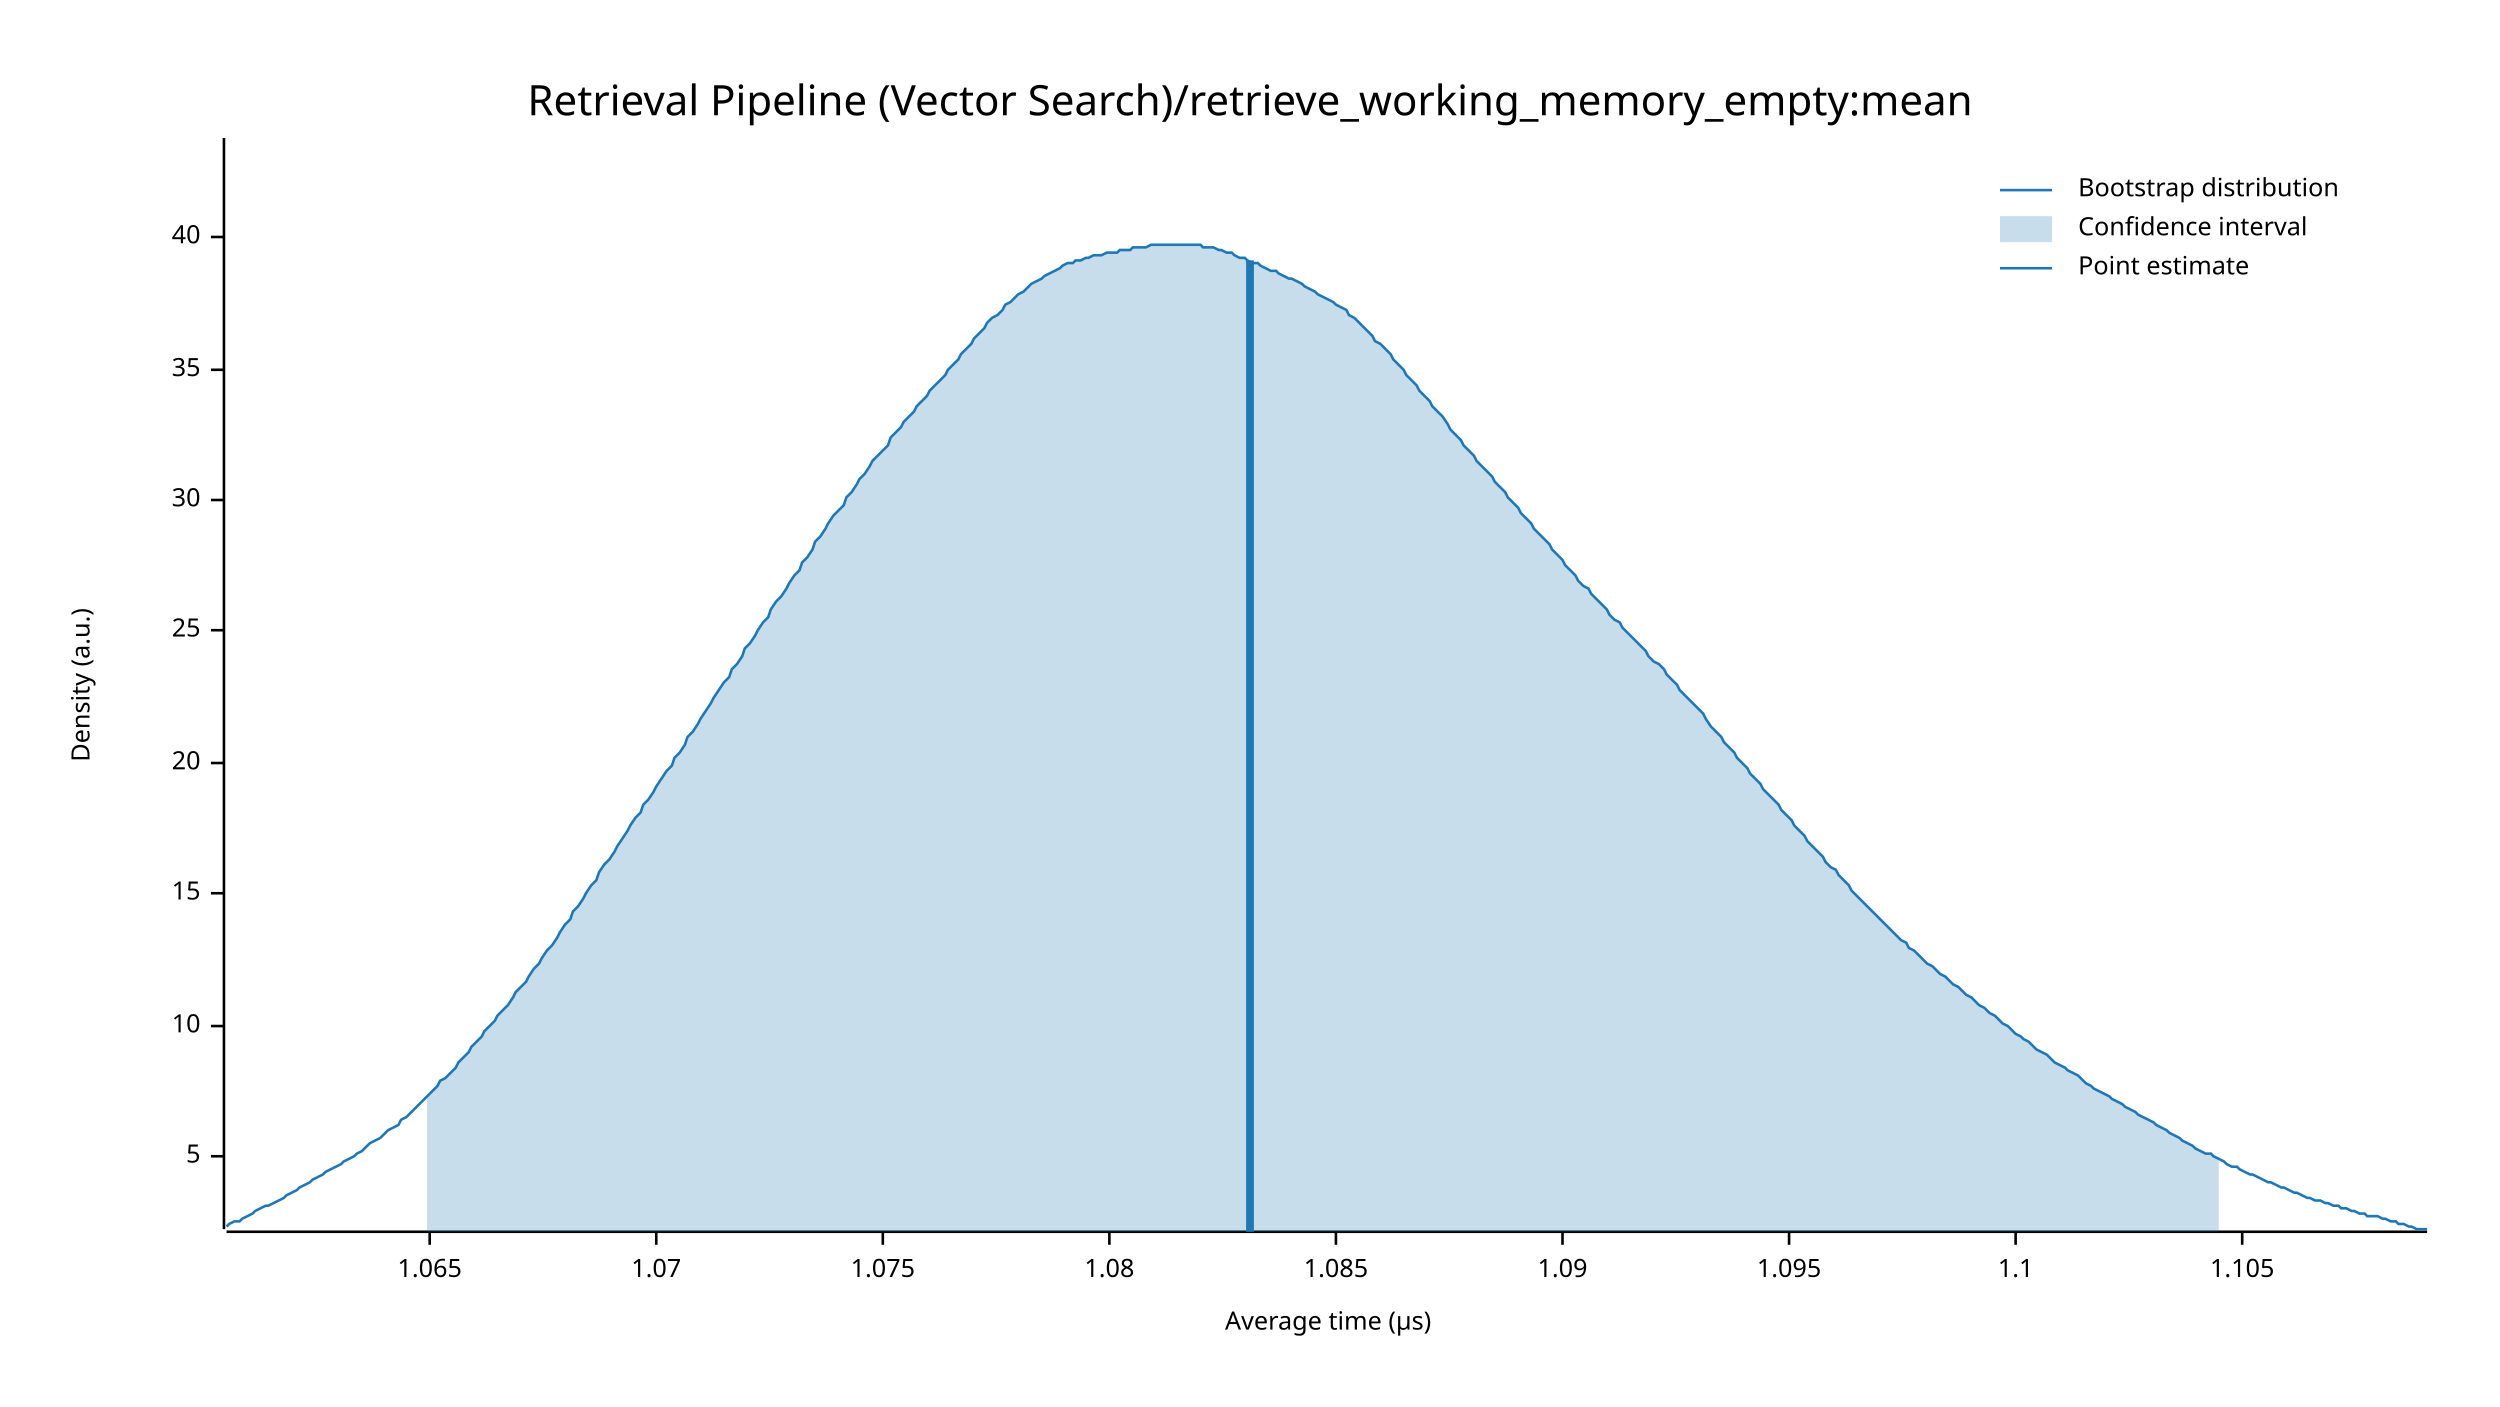
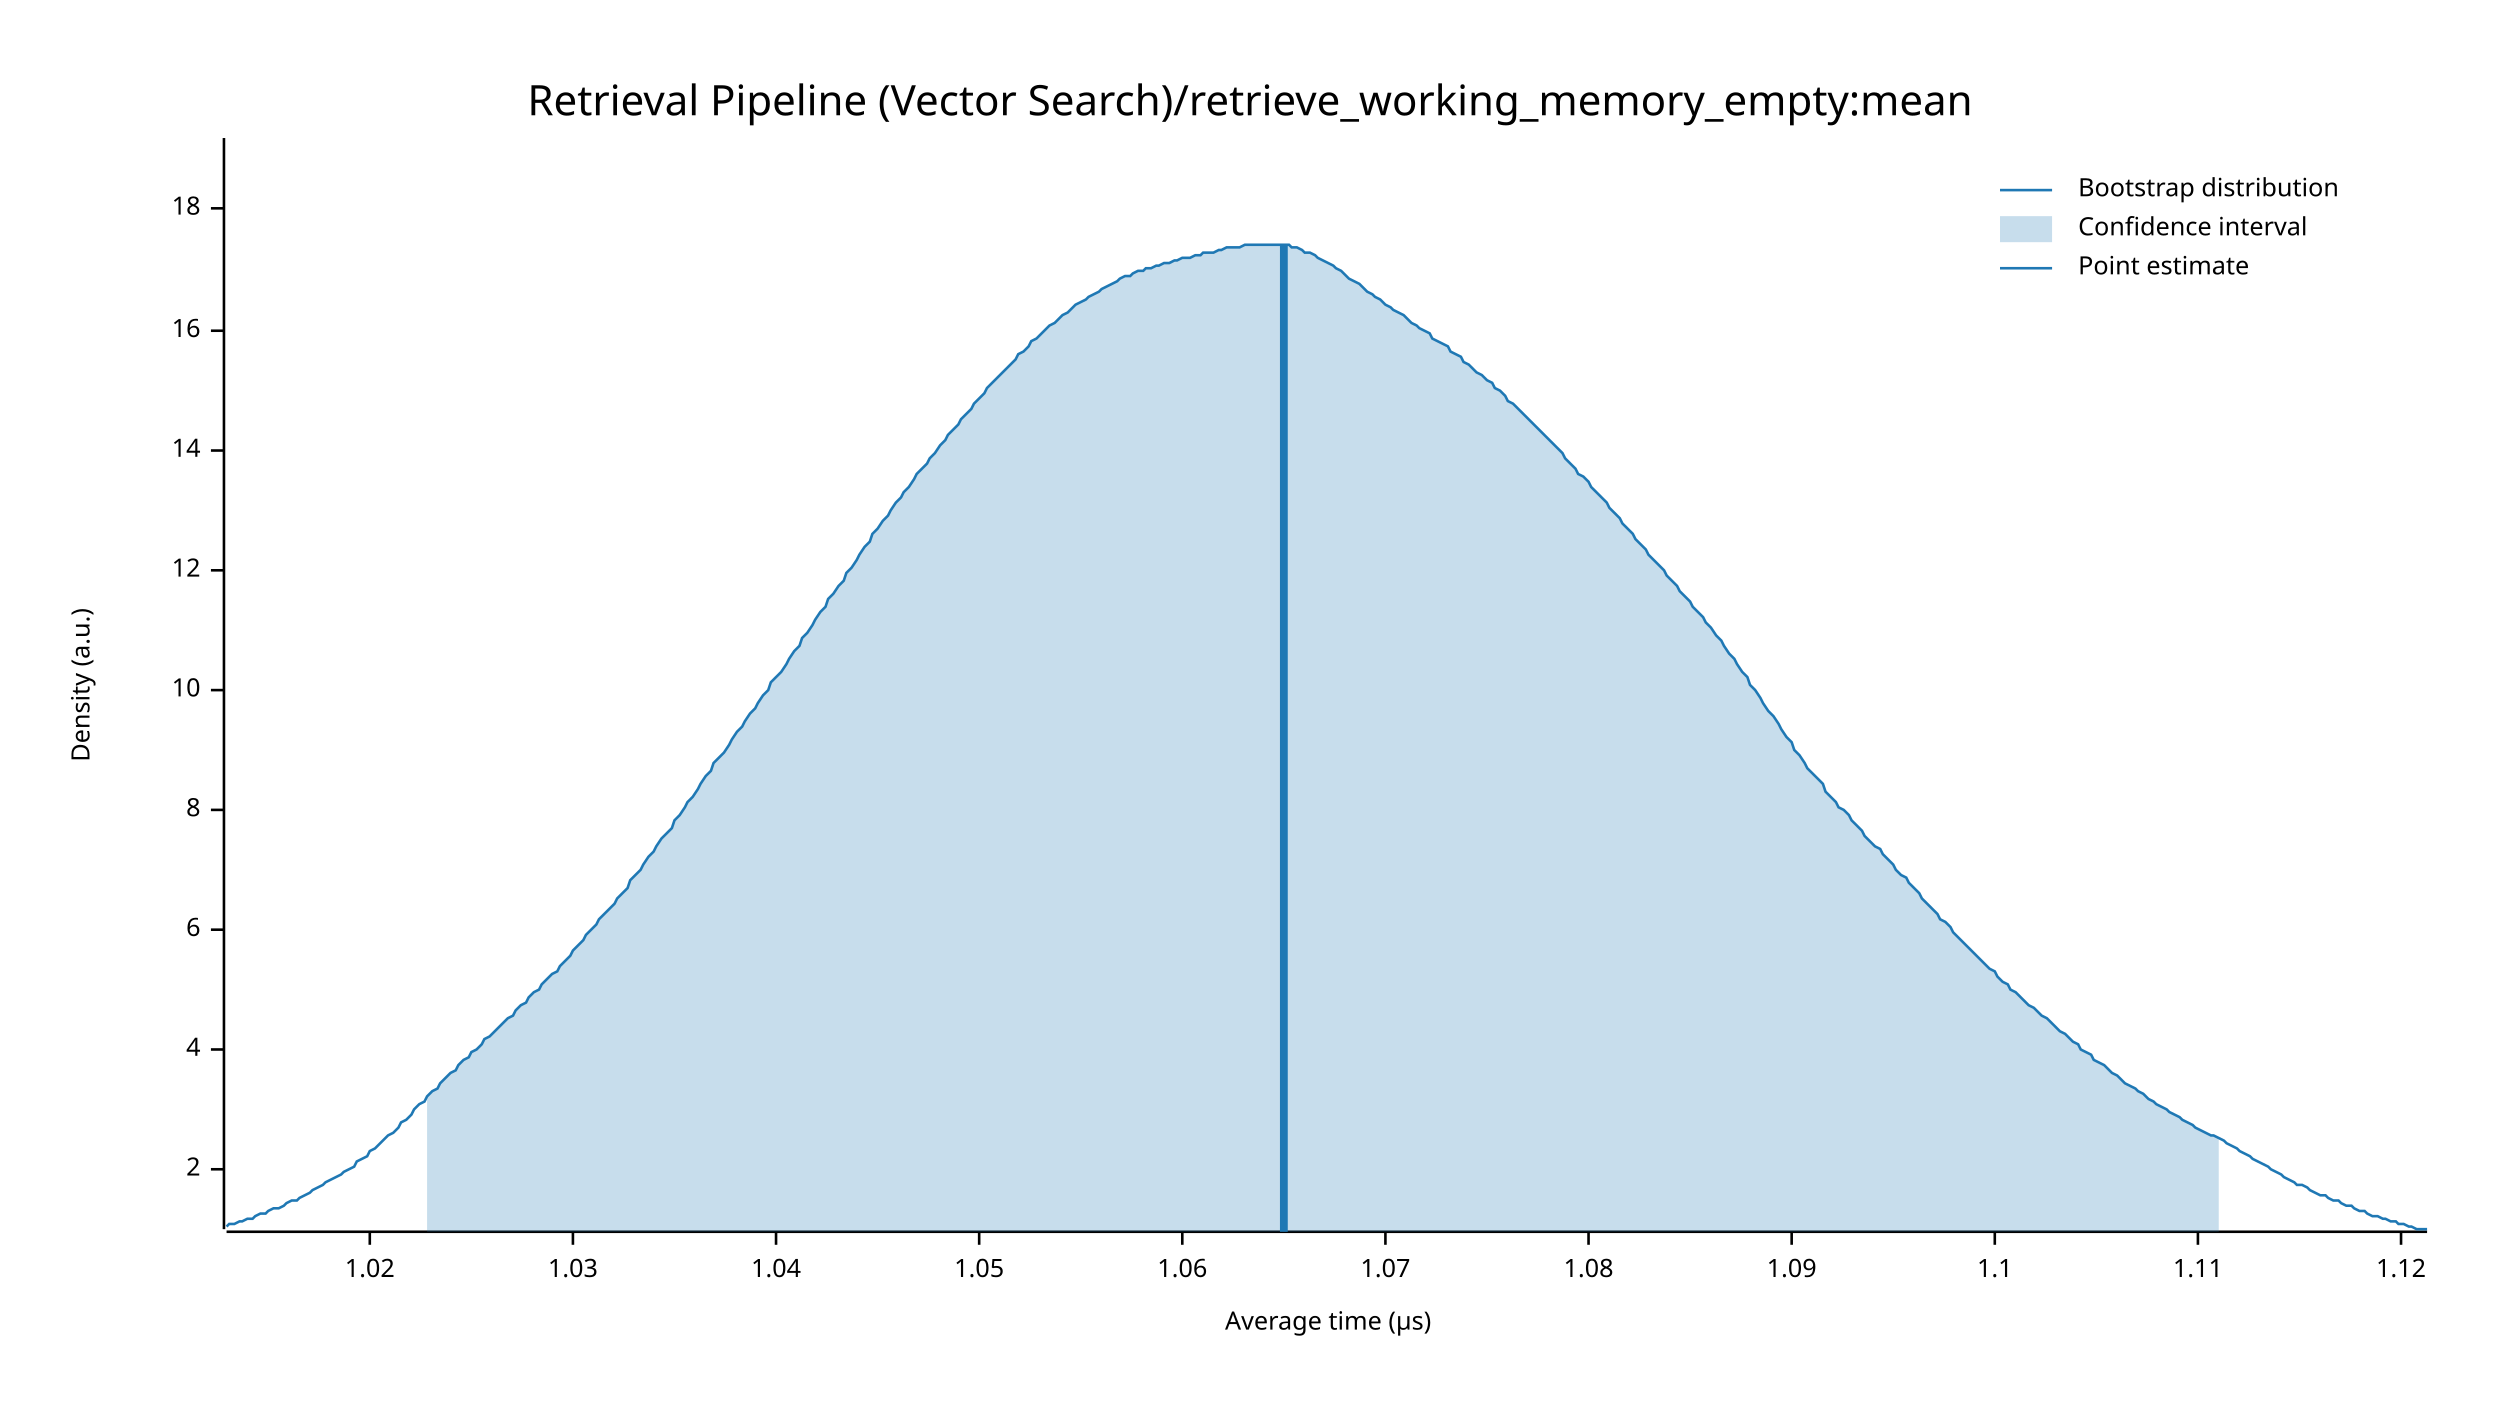
<svg xmlns="http://www.w3.org/2000/svg" width="960" height="540" viewBox="0 0 960 540">
  <text x="480" y="32" dy="0.76em" text-anchor="middle" font-family="sans-serif" font-size="16.129" opacity="1" fill="#000000">
Retrieval Pipeline (Vector Search)/retrieve_working_memory_empty:mean
</text>
  <text x="27" y="263" dy="0.76em" text-anchor="middle" font-family="sans-serif" font-size="9.677" opacity="1" fill="#000000" transform="rotate(270, 27, 263)">
Density (a.u.)
</text>
  <text x="510" y="513" dy="-0.5ex" text-anchor="middle" font-family="sans-serif" font-size="9.677" opacity="1" fill="#000000">
Average time (µs)
</text>
  <polyline fill="none" opacity="1" stroke="#000000" stroke-width="1" points="86,53 86,472 " />
-   <text x="77" y="444" dy="0.5ex" text-anchor="end" font-family="sans-serif" font-size="9.677" opacity="1" fill="#000000">
- 5
+   <text x="77" y="449" dy="0.5ex" text-anchor="end" font-family="sans-serif" font-size="9.677" opacity="1" fill="#000000">
+ 2
</text>
-   <polyline fill="none" opacity="1" stroke="#000000" stroke-width="1" points="81,444 86,444 " />
-   <text x="77" y="394" dy="0.5ex" text-anchor="end" font-family="sans-serif" font-size="9.677" opacity="1" fill="#000000">
+   <polyline fill="none" opacity="1" stroke="#000000" stroke-width="1" points="81,449 86,449 " />
+   <text x="77" y="403" dy="0.5ex" text-anchor="end" font-family="sans-serif" font-size="9.677" opacity="1" fill="#000000">
+ 4
+ </text>
+   <polyline fill="none" opacity="1" stroke="#000000" stroke-width="1" points="81,403 86,403 " />
+   <text x="77" y="357" dy="0.5ex" text-anchor="end" font-family="sans-serif" font-size="9.677" opacity="1" fill="#000000">
+ 6
+ </text>
+   <polyline fill="none" opacity="1" stroke="#000000" stroke-width="1" points="81,357 86,357 " />
+   <text x="77" y="311" dy="0.5ex" text-anchor="end" font-family="sans-serif" font-size="9.677" opacity="1" fill="#000000">
+ 8
+ </text>
+   <polyline fill="none" opacity="1" stroke="#000000" stroke-width="1" points="81,311 86,311 " />
+   <text x="77" y="265" dy="0.5ex" text-anchor="end" font-family="sans-serif" font-size="9.677" opacity="1" fill="#000000">
10
</text>
-   <polyline fill="none" opacity="1" stroke="#000000" stroke-width="1" points="81,394 86,394 " />
-   <text x="77" y="343" dy="0.5ex" text-anchor="end" font-family="sans-serif" font-size="9.677" opacity="1" fill="#000000">
- 15
+   <polyline fill="none" opacity="1" stroke="#000000" stroke-width="1" points="81,265 86,265 " />
+   <text x="77" y="219" dy="0.5ex" text-anchor="end" font-family="sans-serif" font-size="9.677" opacity="1" fill="#000000">
+ 12
</text>
-   <polyline fill="none" opacity="1" stroke="#000000" stroke-width="1" points="81,343 86,343 " />
-   <text x="77" y="293" dy="0.5ex" text-anchor="end" font-family="sans-serif" font-size="9.677" opacity="1" fill="#000000">
- 20
+   <polyline fill="none" opacity="1" stroke="#000000" stroke-width="1" points="81,219 86,219 " />
+   <text x="77" y="173" dy="0.5ex" text-anchor="end" font-family="sans-serif" font-size="9.677" opacity="1" fill="#000000">
+ 14
</text>
-   <polyline fill="none" opacity="1" stroke="#000000" stroke-width="1" points="81,293 86,293 " />
-   <text x="77" y="242" dy="0.5ex" text-anchor="end" font-family="sans-serif" font-size="9.677" opacity="1" fill="#000000">
- 25
+   <polyline fill="none" opacity="1" stroke="#000000" stroke-width="1" points="81,173 86,173 " />
+   <text x="77" y="127" dy="0.5ex" text-anchor="end" font-family="sans-serif" font-size="9.677" opacity="1" fill="#000000">
+ 16
</text>
-   <polyline fill="none" opacity="1" stroke="#000000" stroke-width="1" points="81,242 86,242 " />
-   <text x="77" y="192" dy="0.5ex" text-anchor="end" font-family="sans-serif" font-size="9.677" opacity="1" fill="#000000">
- 30
+   <polyline fill="none" opacity="1" stroke="#000000" stroke-width="1" points="81,127 86,127 " />
+   <text x="77" y="80" dy="0.5ex" text-anchor="end" font-family="sans-serif" font-size="9.677" opacity="1" fill="#000000">
+ 18
</text>
-   <polyline fill="none" opacity="1" stroke="#000000" stroke-width="1" points="81,192 86,192 " />
-   <text x="77" y="142" dy="0.5ex" text-anchor="end" font-family="sans-serif" font-size="9.677" opacity="1" fill="#000000">
- 35
+   <polyline fill="none" opacity="1" stroke="#000000" stroke-width="1" points="81,80 86,80 " />
+   <polyline fill="none" opacity="1" stroke="#000000" stroke-width="1" points="87,473 932,473 " />
+   <text x="142" y="483" dy="0.76em" text-anchor="middle" font-family="sans-serif" font-size="9.677" opacity="1" fill="#000000">
+ 1.02
</text>
-   <polyline fill="none" opacity="1" stroke="#000000" stroke-width="1" points="81,142 86,142 " />
-   <text x="77" y="91" dy="0.5ex" text-anchor="end" font-family="sans-serif" font-size="9.677" opacity="1" fill="#000000">
- 40
+   <polyline fill="none" opacity="1" stroke="#000000" stroke-width="1" points="142,473 142,478 " />
+   <text x="220" y="483" dy="0.76em" text-anchor="middle" font-family="sans-serif" font-size="9.677" opacity="1" fill="#000000">
+ 1.03
</text>
-   <polyline fill="none" opacity="1" stroke="#000000" stroke-width="1" points="81,91 86,91 " />
-   <polyline fill="none" opacity="1" stroke="#000000" stroke-width="1" points="87,473 932,473 " />
-   <text x="165" y="483" dy="0.76em" text-anchor="middle" font-family="sans-serif" font-size="9.677" opacity="1" fill="#000000">
- 1.065
+   <polyline fill="none" opacity="1" stroke="#000000" stroke-width="1" points="220,473 220,478 " />
+   <text x="298" y="483" dy="0.76em" text-anchor="middle" font-family="sans-serif" font-size="9.677" opacity="1" fill="#000000">
+ 1.04
</text>
-   <polyline fill="none" opacity="1" stroke="#000000" stroke-width="1" points="165,473 165,478 " />
-   <text x="252" y="483" dy="0.76em" text-anchor="middle" font-family="sans-serif" font-size="9.677" opacity="1" fill="#000000">
+   <polyline fill="none" opacity="1" stroke="#000000" stroke-width="1" points="298,473 298,478 " />
+   <text x="376" y="483" dy="0.76em" text-anchor="middle" font-family="sans-serif" font-size="9.677" opacity="1" fill="#000000">
+ 1.05
+ </text>
+   <polyline fill="none" opacity="1" stroke="#000000" stroke-width="1" points="376,473 376,478 " />
+   <text x="454" y="483" dy="0.76em" text-anchor="middle" font-family="sans-serif" font-size="9.677" opacity="1" fill="#000000">
+ 1.06
+ </text>
+   <polyline fill="none" opacity="1" stroke="#000000" stroke-width="1" points="454,473 454,478 " />
+   <text x="532" y="483" dy="0.76em" text-anchor="middle" font-family="sans-serif" font-size="9.677" opacity="1" fill="#000000">
1.07
</text>
-   <polyline fill="none" opacity="1" stroke="#000000" stroke-width="1" points="252,473 252,478 " />
-   <text x="339" y="483" dy="0.76em" text-anchor="middle" font-family="sans-serif" font-size="9.677" opacity="1" fill="#000000">
- 1.075
- </text>
-   <polyline fill="none" opacity="1" stroke="#000000" stroke-width="1" points="339,473 339,478 " />
-   <text x="426" y="483" dy="0.76em" text-anchor="middle" font-family="sans-serif" font-size="9.677" opacity="1" fill="#000000">
+   <polyline fill="none" opacity="1" stroke="#000000" stroke-width="1" points="532,473 532,478 " />
+   <text x="610" y="483" dy="0.76em" text-anchor="middle" font-family="sans-serif" font-size="9.677" opacity="1" fill="#000000">
1.08
</text>
-   <polyline fill="none" opacity="1" stroke="#000000" stroke-width="1" points="426,473 426,478 " />
-   <text x="513" y="483" dy="0.76em" text-anchor="middle" font-family="sans-serif" font-size="9.677" opacity="1" fill="#000000">
- 1.085
- </text>
-   <polyline fill="none" opacity="1" stroke="#000000" stroke-width="1" points="513,473 513,478 " />
-   <text x="600" y="483" dy="0.76em" text-anchor="middle" font-family="sans-serif" font-size="9.677" opacity="1" fill="#000000">
+   <polyline fill="none" opacity="1" stroke="#000000" stroke-width="1" points="610,473 610,478 " />
+   <text x="688" y="483" dy="0.76em" text-anchor="middle" font-family="sans-serif" font-size="9.677" opacity="1" fill="#000000">
1.09
</text>
-   <polyline fill="none" opacity="1" stroke="#000000" stroke-width="1" points="600,473 600,478 " />
-   <text x="687" y="483" dy="0.76em" text-anchor="middle" font-family="sans-serif" font-size="9.677" opacity="1" fill="#000000">
- 1.095
- </text>
-   <polyline fill="none" opacity="1" stroke="#000000" stroke-width="1" points="687,473 687,478 " />
-   <text x="774" y="483" dy="0.76em" text-anchor="middle" font-family="sans-serif" font-size="9.677" opacity="1" fill="#000000">
+   <polyline fill="none" opacity="1" stroke="#000000" stroke-width="1" points="688,473 688,478 " />
+   <text x="766" y="483" dy="0.76em" text-anchor="middle" font-family="sans-serif" font-size="9.677" opacity="1" fill="#000000">
1.1
</text>
-   <polyline fill="none" opacity="1" stroke="#000000" stroke-width="1" points="774,473 774,478 " />
-   <text x="861" y="483" dy="0.76em" text-anchor="middle" font-family="sans-serif" font-size="9.677" opacity="1" fill="#000000">
- 1.105
+   <polyline fill="none" opacity="1" stroke="#000000" stroke-width="1" points="766,473 766,478 " />
+   <text x="844" y="483" dy="0.76em" text-anchor="middle" font-family="sans-serif" font-size="9.677" opacity="1" fill="#000000">
+ 1.11
</text>
-   <polyline fill="none" opacity="1" stroke="#000000" stroke-width="1" points="861,473 861,478 " />
-   <polyline fill="none" opacity="1" stroke="#1F78B4" stroke-width="1" points="87,471 88,470 90,469 92,469 93,468 95,467 97,466 98,465 100,464 102,463 103,463 105,462 107,461 109,460 110,459 112,458 114,457 115,456 117,455 119,454 120,453 122,452 124,451 125,450 127,449 129,448 131,447 132,446 134,445 136,444 137,443 139,442 141,440 142,439 144,438 146,437 147,436 149,434 151,433 153,432 154,430 156,429 158,427 159,426 161,424 163,422 164,421 166,419 168,417 169,415 171,414 173,412 175,410 176,408 178,406 180,404 181,402 183,400 185,398 186,396 188,394 190,392 191,390 193,388 195,386 197,383 198,381 200,379 202,377 203,375 205,372 207,370 208,368 210,365 212,363 214,360 215,358 217,355 219,353 220,350 222,348 224,345 225,343 227,340 229,338 230,335 232,332 234,330 236,327 237,325 239,322 241,319 242,317 244,314 246,312 247,309 249,307 251,304 252,302 254,299 256,296 258,294 259,291 261,289 263,286 264,283 266,281 268,278 269,276 271,273 273,270 274,268 276,265 278,262 280,260 281,257 283,255 285,252 286,249 288,247 290,244 291,242 293,239 295,237 296,234 298,231 300,229 302,226 303,224 305,221 307,219 308,216 310,214 312,211 313,208 315,206 317,203 318,201 320,198 322,196 324,194 325,191 327,189 329,186 330,184 332,182 334,179 335,177 337,175 339,173 341,171 342,168 344,166 346,164 347,162 349,160 351,158 352,156 354,154 356,152 357,150 359,148 361,146 363,144 364,142 366,140 368,138 369,136 371,134 373,132 374,130 376,128 378,126 379,124 381,122 383,121 385,119 386,117 388,116 390,114 391,113 393,112 395,110 396,109 398,108 400,107 401,106 403,105 405,104 407,103 408,102 410,101 412,101 413,100 415,100 417,99 418,99 420,98 422,98 423,98 425,97 427,97 429,97 430,96 432,96 434,96 435,95 437,95 439,95 440,95 442,94 444,94 445,94 447,94 449,94 451,94 452,94 454,94 456,94 457,94 459,94 461,94 462,95 464,95 466,95 468,96 469,96 471,97 473,97 474,98 476,99 478,99 479,100 481,101 483,101 484,102 486,103 488,104 490,104 491,105 493,106 495,107 496,107 498,108 500,109 501,110 503,111 505,112 506,113 508,114 510,115 512,116 513,117 515,118 517,119 518,121 520,122 522,124 523,125 525,127 527,129 528,131 530,132 532,134 534,136 535,138 537,140 539,142 540,144 542,146 544,148 545,150 547,152 549,154 550,156 552,158 554,160 556,163 557,165 559,167 561,169 562,171 564,173 566,175 567,177 569,179 571,181 573,183 574,185 576,187 578,189 579,191 581,193 583,195 584,197 586,199 588,201 589,203 591,205 593,207 595,209 596,211 598,213 600,215 601,217 603,219 605,221 606,223 608,225 610,226 611,228 613,230 615,232 617,234 618,236 620,238 622,239 623,241 625,243 627,245 628,246 630,248 632,250 633,252 635,254 637,255 639,257 640,259 642,261 644,263 645,265 647,267 649,269 650,270 652,272 654,274 655,276 657,279 659,281 661,283 662,285 664,287 666,289 667,291 669,293 671,295 672,297 674,299 676,301 677,303 679,305 681,307 683,309 684,311 686,313 688,315 689,317 691,319 693,321 694,323 696,325 698,327 700,329 701,331 703,333 705,334 706,336 708,338 710,340 711,342 713,344 715,346 716,347 718,349 720,351 722,353 723,354 725,356 727,358 728,359 730,361 732,362 733,364 735,365 737,367 738,368 740,370 742,371 744,373 745,374 747,375 749,377 750,378 752,379 754,381 755,382 757,383 759,385 760,386 762,387 764,389 766,390 767,391 769,393 771,394 772,395 774,397 776,398 777,399 779,400 781,402 782,403 784,404 786,405 788,407 789,408 791,409 793,410 794,411 796,412 798,413 799,414 801,416 803,417 804,418 806,419 808,420 810,421 811,422 813,423 815,424 816,425 818,426 820,427 821,428 823,429 825,430 827,431 828,432 830,433 832,434 833,435 835,436 837,437 838,438 840,439 842,440 843,441 845,442 847,443 849,443 850,444 852,445 854,446 855,447 857,448 859,448 860,449 862,450 864,451 865,451 867,452 869,453 871,454 872,454 874,455 876,456 877,456 879,457 881,458 882,458 884,459 886,460 887,460 889,461 891,461 893,462 894,462 896,463 898,463 899,464 901,464 903,465 904,465 906,466 908,466 909,467 911,467 913,467 915,468 916,468 918,469 920,469 921,470 923,470 925,471 926,471 928,472 930,472 932,472 " />
-   <polygon opacity="0.25" fill="#1F78B4" points="164,421 166,419 168,417 169,415 171,414 173,412 175,410 176,408 178,406 180,404 181,402 183,400 185,398 186,396 188,394 190,392 191,390 193,388 195,386 197,383 198,381 200,379 202,377 203,375 205,372 207,370 208,368 210,365 212,363 214,360 215,358 217,355 219,353 220,350 222,348 224,345 225,343 227,340 229,338 230,335 232,332 234,330 236,327 237,325 239,322 241,319 242,317 244,314 246,312 247,309 249,307 251,304 252,302 254,299 256,296 258,294 259,291 261,289 263,286 264,283 266,281 268,278 269,276 271,273 273,270 274,268 276,265 278,262 280,260 281,257 283,255 285,252 286,249 288,247 290,244 291,242 293,239 295,237 296,234 298,231 300,229 302,226 303,224 305,221 307,219 308,216 310,214 312,211 313,208 315,206 317,203 318,201 320,198 322,196 324,194 325,191 327,189 329,186 330,184 332,182 334,179 335,177 337,175 339,173 341,171 342,168 344,166 346,164 347,162 349,160 351,158 352,156 354,154 356,152 357,150 359,148 361,146 363,144 364,142 366,140 368,138 369,136 371,134 373,132 374,130 376,128 378,126 379,124 381,122 383,121 385,119 386,117 388,116 390,114 391,113 393,112 395,110 396,109 398,108 400,107 401,106 403,105 405,104 407,103 408,102 410,101 412,101 413,100 415,100 417,99 418,99 420,98 422,98 423,98 425,97 427,97 429,97 430,96 432,96 434,96 435,95 437,95 439,95 440,95 442,94 444,94 445,94 447,94 449,94 451,94 452,94 454,94 456,94 457,94 459,94 461,94 462,95 464,95 466,95 468,96 469,96 471,97 473,97 474,98 476,99 478,99 479,100 481,101 483,101 484,102 486,103 488,104 490,104 491,105 493,106 495,107 496,107 498,108 500,109 501,110 503,111 505,112 506,113 508,114 510,115 512,116 513,117 515,118 517,119 518,121 520,122 522,124 523,125 525,127 527,129 528,131 530,132 532,134 534,136 535,138 537,140 539,142 540,144 542,146 544,148 545,150 547,152 549,154 550,156 552,158 554,160 556,163 557,165 559,167 561,169 562,171 564,173 566,175 567,177 569,179 571,181 573,183 574,185 576,187 578,189 579,191 581,193 583,195 584,197 586,199 588,201 589,203 591,205 593,207 595,209 596,211 598,213 600,215 601,217 603,219 605,221 606,223 608,225 610,226 611,228 613,230 615,232 617,234 618,236 620,238 622,239 623,241 625,243 627,245 628,246 630,248 632,250 633,252 635,254 637,255 639,257 640,259 642,261 644,263 645,265 647,267 649,269 650,270 652,272 654,274 655,276 657,279 659,281 661,283 662,285 664,287 666,289 667,291 669,293 671,295 672,297 674,299 676,301 677,303 679,305 681,307 683,309 684,311 686,313 688,315 689,317 691,319 693,321 694,323 696,325 698,327 700,329 701,331 703,333 705,334 706,336 708,338 710,340 711,342 713,344 715,346 716,347 718,349 720,351 722,353 723,354 725,356 727,358 728,359 730,361 732,362 733,364 735,365 737,367 738,368 740,370 742,371 744,373 745,374 747,375 749,377 750,378 752,379 754,381 755,382 757,383 759,385 760,386 762,387 764,389 766,390 767,391 769,393 771,394 772,395 774,397 776,398 777,399 779,400 781,402 782,403 784,404 786,405 788,407 789,408 791,409 793,410 794,411 796,412 798,413 799,414 801,416 803,417 804,418 806,419 808,420 810,421 811,422 813,423 815,424 816,425 818,426 820,427 821,428 823,429 825,430 827,431 828,432 830,433 832,434 833,435 835,436 837,437 838,438 840,439 842,440 843,441 845,442 847,443 849,443 850,444 852,445 852,473 164,473 " />
-   <polyline fill="none" opacity="1" stroke="#1F78B4" stroke-width="3" points="480,473 480,100 " />
+   <polyline fill="none" opacity="1" stroke="#000000" stroke-width="1" points="844,473 844,478 " />
+   <text x="922" y="483" dy="0.76em" text-anchor="middle" font-family="sans-serif" font-size="9.677" opacity="1" fill="#000000">
+ 1.12
+ </text>
+   <polyline fill="none" opacity="1" stroke="#000000" stroke-width="1" points="922,473 922,478 " />
+   <polyline fill="none" opacity="1" stroke="#1F78B4" stroke-width="1" points="87,471 88,470 90,470 92,469 93,469 95,468 97,468 98,467 100,466 102,466 103,465 105,464 107,464 109,463 110,462 112,461 114,461 115,460 117,459 119,458 120,457 122,456 124,455 125,454 127,453 129,452 131,451 132,450 134,449 136,448 137,446 139,445 141,444 142,442 144,441 146,439 147,438 149,436 151,435 153,433 154,431 156,430 158,428 159,426 161,424 163,423 164,421 166,419 168,418 169,416 171,414 173,412 175,411 176,409 178,407 180,406 181,404 183,403 185,401 186,399 188,398 190,396 191,395 193,393 195,391 197,390 198,388 200,386 202,385 203,383 205,381 207,380 208,378 210,376 212,374 214,373 215,371 217,369 219,367 220,365 222,363 224,361 225,359 227,357 229,355 230,353 232,351 234,349 236,347 237,345 239,343 241,341 242,338 244,336 246,334 247,332 249,329 251,327 252,325 254,322 256,320 258,318 259,315 261,313 263,310 264,308 266,306 268,303 269,301 271,298 273,296 274,293 276,291 278,289 280,286 281,284 283,281 285,279 286,277 288,274 290,272 291,270 293,267 295,265 296,262 298,260 300,258 302,255 303,253 305,250 307,248 308,245 310,243 312,240 313,238 315,235 317,233 318,230 320,228 322,225 324,223 325,220 327,218 329,215 330,213 332,210 334,208 335,205 337,203 339,200 341,198 342,196 344,193 346,191 347,189 349,187 351,184 352,182 354,180 356,178 357,176 359,174 361,171 363,169 364,167 366,165 368,163 369,161 371,159 373,157 374,155 376,153 378,151 379,149 381,147 383,145 385,143 386,142 388,140 390,138 391,136 393,135 395,133 396,131 398,130 400,128 401,127 403,125 405,124 407,122 408,121 410,120 412,118 413,117 415,116 417,115 418,114 420,113 422,112 423,111 425,110 427,109 429,108 430,107 432,106 434,106 435,105 437,104 439,104 440,103 442,103 444,102 445,102 447,101 449,101 451,100 452,100 454,99 456,99 457,99 459,98 461,98 462,97 464,97 466,97 468,96 469,96 471,95 473,95 474,95 476,95 478,94 479,94 481,94 483,94 484,94 486,94 488,94 490,94 491,94 493,94 495,94 496,95 498,95 500,96 501,97 503,97 505,98 506,99 508,100 510,101 512,102 513,103 515,104 517,106 518,107 520,108 522,109 523,110 525,112 527,113 528,114 530,115 532,117 534,118 535,119 537,120 539,121 540,122 542,124 544,125 545,126 547,127 549,128 550,130 552,131 554,132 556,133 557,135 559,136 561,137 562,139 564,140 566,142 567,143 569,144 571,146 573,147 574,149 576,150 578,152 579,154 581,155 583,157 584,158 586,160 588,162 589,163 591,165 593,167 595,169 596,170 598,172 600,174 601,176 603,178 605,180 606,182 608,183 610,185 611,187 613,189 615,191 617,193 618,195 620,197 622,199 623,201 625,203 627,205 628,207 630,209 632,211 633,213 635,215 637,217 639,219 640,221 642,223 644,225 645,227 647,229 649,231 650,233 652,235 654,237 655,239 657,241 659,244 661,246 662,248 664,251 666,253 667,255 669,258 671,260 672,263 674,265 676,268 677,270 679,273 681,275 683,278 684,280 686,283 688,285 689,288 691,290 693,293 694,295 696,297 698,299 700,301 701,304 703,306 705,308 706,310 708,311 710,313 711,315 713,317 715,319 716,321 718,323 720,325 722,326 723,328 725,330 727,332 728,334 730,336 732,337 733,339 735,341 737,343 738,345 740,347 742,349 744,351 745,353 747,354 749,356 750,358 752,360 754,362 755,363 757,365 759,367 760,368 762,370 764,372 766,373 767,375 769,377 771,378 772,380 774,381 776,383 777,384 779,386 781,387 782,388 784,390 786,391 788,393 789,394 791,396 793,397 794,398 796,400 798,401 799,403 801,404 803,405 804,407 806,408 808,409 810,411 811,412 813,413 815,415 816,416 818,417 820,418 821,419 823,420 825,422 827,423 828,424 830,425 832,426 833,427 835,428 837,429 838,430 840,431 842,432 843,433 845,434 847,435 849,436 850,436 852,437 854,438 855,439 857,440 859,441 860,442 862,443 864,444 865,445 867,446 869,447 871,448 872,449 874,450 876,451 877,452 879,453 881,454 882,455 884,455 886,456 887,457 889,458 891,459 893,459 894,460 896,461 898,461 899,462 901,463 903,463 904,464 906,465 908,465 909,466 911,467 913,467 915,468 916,468 918,469 920,469 921,470 923,470 925,471 926,471 928,472 930,472 932,472 " />
+   <polygon opacity="0.25" fill="#1F78B4" points="164,421 166,419 168,418 169,416 171,414 173,412 175,411 176,409 178,407 180,406 181,404 183,403 185,401 186,399 188,398 190,396 191,395 193,393 195,391 197,390 198,388 200,386 202,385 203,383 205,381 207,380 208,378 210,376 212,374 214,373 215,371 217,369 219,367 220,365 222,363 224,361 225,359 227,357 229,355 230,353 232,351 234,349 236,347 237,345 239,343 241,341 242,338 244,336 246,334 247,332 249,329 251,327 252,325 254,322 256,320 258,318 259,315 261,313 263,310 264,308 266,306 268,303 269,301 271,298 273,296 274,293 276,291 278,289 280,286 281,284 283,281 285,279 286,277 288,274 290,272 291,270 293,267 295,265 296,262 298,260 300,258 302,255 303,253 305,250 307,248 308,245 310,243 312,240 313,238 315,235 317,233 318,230 320,228 322,225 324,223 325,220 327,218 329,215 330,213 332,210 334,208 335,205 337,203 339,200 341,198 342,196 344,193 346,191 347,189 349,187 351,184 352,182 354,180 356,178 357,176 359,174 361,171 363,169 364,167 366,165 368,163 369,161 371,159 373,157 374,155 376,153 378,151 379,149 381,147 383,145 385,143 386,142 388,140 390,138 391,136 393,135 395,133 396,131 398,130 400,128 401,127 403,125 405,124 407,122 408,121 410,120 412,118 413,117 415,116 417,115 418,114 420,113 422,112 423,111 425,110 427,109 429,108 430,107 432,106 434,106 435,105 437,104 439,104 440,103 442,103 444,102 445,102 447,101 449,101 451,100 452,100 454,99 456,99 457,99 459,98 461,98 462,97 464,97 466,97 468,96 469,96 471,95 473,95 474,95 476,95 478,94 479,94 481,94 483,94 484,94 486,94 488,94 490,94 491,94 493,94 495,94 496,95 498,95 500,96 501,97 503,97 505,98 506,99 508,100 510,101 512,102 513,103 515,104 517,106 518,107 520,108 522,109 523,110 525,112 527,113 528,114 530,115 532,117 534,118 535,119 537,120 539,121 540,122 542,124 544,125 545,126 547,127 549,128 550,130 552,131 554,132 556,133 557,135 559,136 561,137 562,139 564,140 566,142 567,143 569,144 571,146 573,147 574,149 576,150 578,152 579,154 581,155 583,157 584,158 586,160 588,162 589,163 591,165 593,167 595,169 596,170 598,172 600,174 601,176 603,178 605,180 606,182 608,183 610,185 611,187 613,189 615,191 617,193 618,195 620,197 622,199 623,201 625,203 627,205 628,207 630,209 632,211 633,213 635,215 637,217 639,219 640,221 642,223 644,225 645,227 647,229 649,231 650,233 652,235 654,237 655,239 657,241 659,244 661,246 662,248 664,251 666,253 667,255 669,258 671,260 672,263 674,265 676,268 677,270 679,273 681,275 683,278 684,280 686,283 688,285 689,288 691,290 693,293 694,295 696,297 698,299 700,301 701,304 703,306 705,308 706,310 708,311 710,313 711,315 713,317 715,319 716,321 718,323 720,325 722,326 723,328 725,330 727,332 728,334 730,336 732,337 733,339 735,341 737,343 738,345 740,347 742,349 744,351 745,353 747,354 749,356 750,358 752,360 754,362 755,363 757,365 759,367 760,368 762,370 764,372 766,373 767,375 769,377 771,378 772,380 774,381 776,383 777,384 779,386 781,387 782,388 784,390 786,391 788,393 789,394 791,396 793,397 794,398 796,400 798,401 799,403 801,404 803,405 804,407 806,408 808,409 810,411 811,412 813,413 815,415 816,416 818,417 820,418 821,419 823,420 825,422 827,423 828,424 830,425 832,426 833,427 835,428 837,429 838,430 840,431 842,432 843,433 845,434 847,435 849,436 850,436 852,437 852,473 164,473 " />
+   <polyline fill="none" opacity="1" stroke="#1F78B4" stroke-width="3" points="493,473 493,94 " />
  <text x="798" y="68" dy="0.76em" text-anchor="start" font-family="sans-serif" font-size="9.677" opacity="1" fill="#000000">
Bootstrap distribution
</text>
  <text x="798" y="83" dy="0.76em" text-anchor="start" font-family="sans-serif" font-size="9.677" opacity="1" fill="#000000">
Confidence interval
</text>
  <text x="798" y="98" dy="0.76em" text-anchor="start" font-family="sans-serif" font-size="9.677" opacity="1" fill="#000000">
Point estimate
</text>
  <polyline fill="none" opacity="1" stroke="#1F78B4" stroke-width="1" points="768,73 788,73 " />
  <rect x="768" y="83" width="20" height="10" opacity="0.25" fill="#1F78B4" stroke="none" />
  <polyline fill="none" opacity="1" stroke="#1F78B4" stroke-width="1" points="768,103 788,103 " />
</svg>
